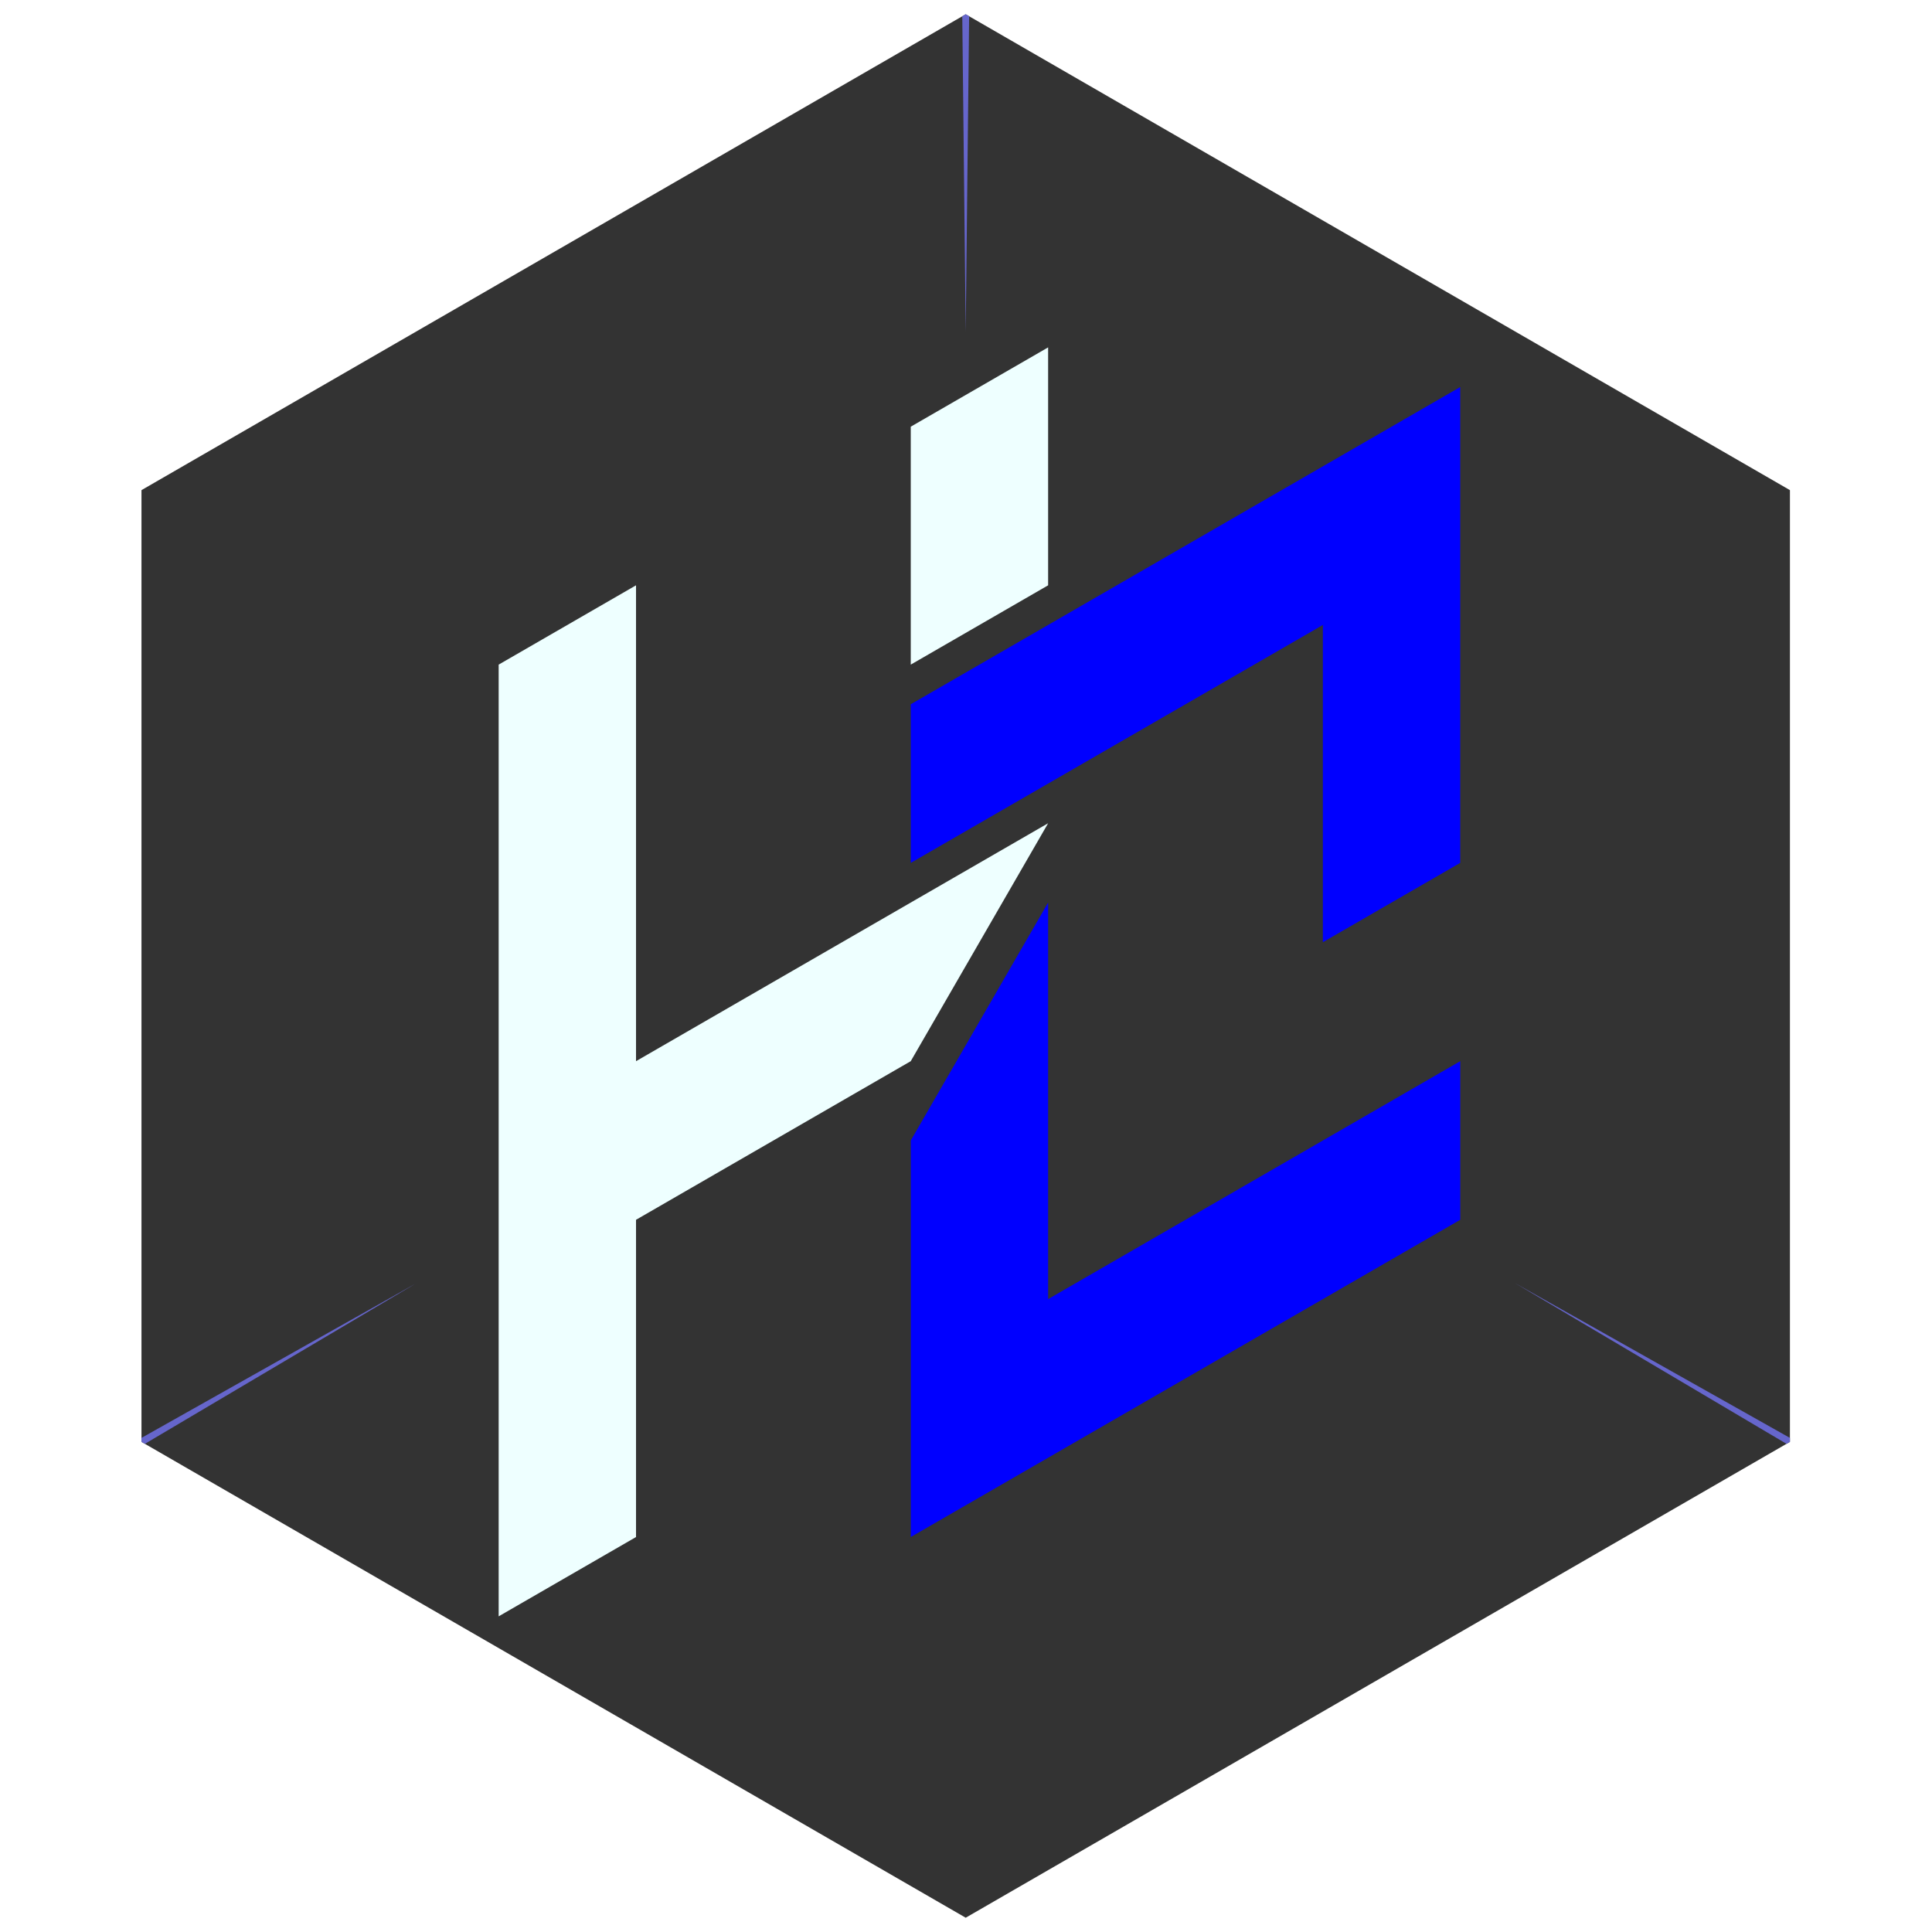
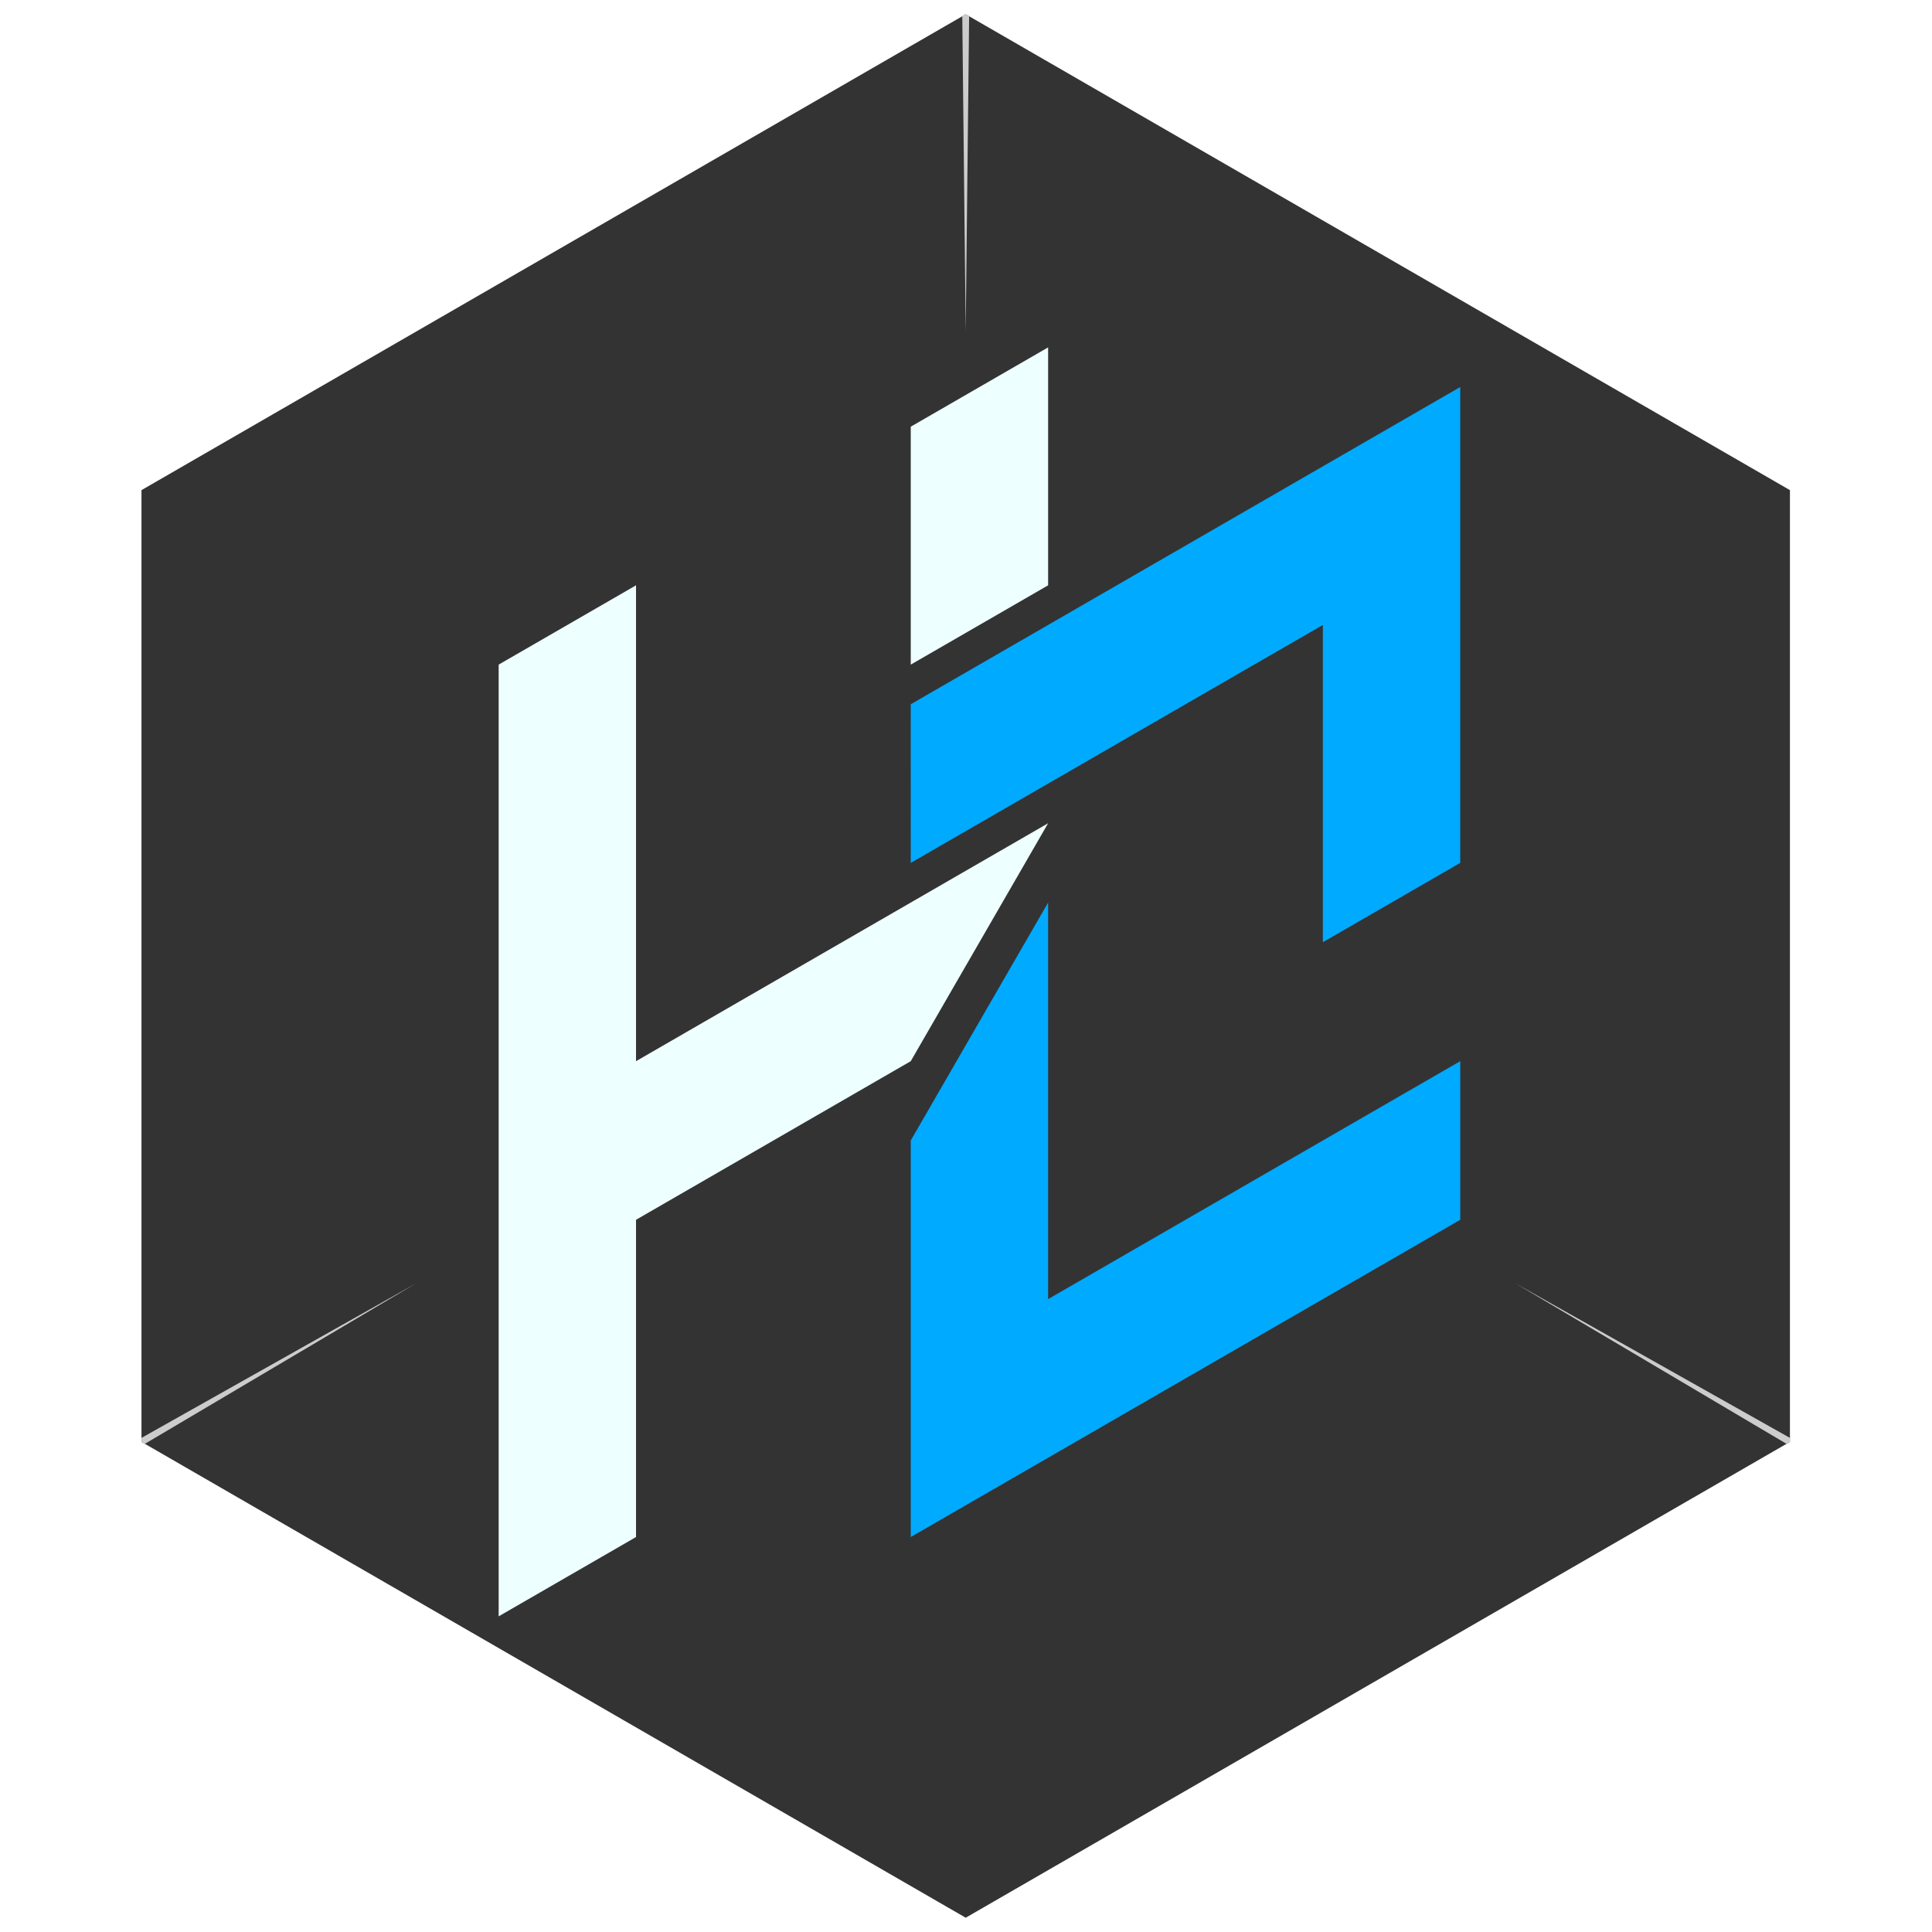
<svg xmlns="http://www.w3.org/2000/svg" width="60.882mm" height="60.9mm" viewBox="0 0 60.882 60.9" version="1.1" id="svg8">
  <defs id="defs2" />
  <g id="layer2" transform="translate(-40.57332,-118.55)">
    <path style="fill:#333333;fill-opacity:1;stroke:none;stroke-width:0.265px;stroke-linecap:butt;stroke-linejoin:miter;stroke-opacity:1" d="m 71.014,119 -25.981,15 v 30 l 25.981,15 25.981,-15 v -30 z" id="path830" />
-     <path style="fill:#6666cc;fill-opacity:1;stroke:none;stroke-width:0.265px;stroke-linecap:butt;stroke-linejoin:miter;stroke-opacity:1" d="M 45.033,163.875 V 164 l 0.108,0.062 L 53.694,159 Z" id="path834" />
-     <path style="fill:#6666cc;fill-opacity:1;stroke:none;stroke-width:0.265px;stroke-linecap:butt;stroke-linejoin:miter;stroke-opacity:1" d="M 71.122,119.062 71.014,119 70.906,119.062 71.014,129 Z" id="path834-3" />
-     <path style="fill:#6666cc;fill-opacity:1;stroke:none;stroke-width:0.265px;stroke-linecap:butt;stroke-linejoin:miter;stroke-opacity:1" d="M 96.887,164.062 96.995,164 v -0.125 l -8.66,-4.875 z" id="path834-6" />
+     <path style="fill:#cccccc;fill-opacity:1;stroke:none;stroke-width:0.265px;stroke-linecap:butt;stroke-linejoin:miter;stroke-opacity:1" d="M 45.033,163.875 V 164 l 0.108,0.062 L 53.694,159 Z" id="path834" />
+     <path style="fill:#cccccc;fill-opacity:1;stroke:none;stroke-width:0.265px;stroke-linecap:butt;stroke-linejoin:miter;stroke-opacity:1" d="M 71.122,119.062 71.014,119 70.906,119.062 71.014,129 Z" id="path834-3" />
+     <path style="fill:#cccccc;fill-opacity:1;stroke:none;stroke-width:0.265px;stroke-linecap:butt;stroke-linejoin:miter;stroke-opacity:1" d="M 96.887,164.062 96.995,164 v -0.125 l -8.66,-4.875 z" id="path834-6" />
  </g>
  <g id="layer1" transform="translate(-40.57332,-118.55)">
    <path style="fill:#eeffff;fill-opacity:1;stroke:none;stroke-width:0.265px;stroke-linecap:butt;stroke-linejoin:miter;stroke-opacity:1" d="m 56.292,169.5 v -30 l 4.33,-2.5 v 15 l 12.99,-7.5 -4.33,7.5 -8.66,5 v 10 z" id="path817" />
-     <path style="fill:#0000ff;fill-opacity:1;stroke:none;stroke-width:0.265px;stroke-linecap:butt;stroke-linejoin:miter;stroke-opacity:1" d="m 69.282,154.5 4.33,-7.5 v 12.5 L 86.603,152 v 5 l -17.321,10 z" id="path819" />
-     <path style="fill:#0000ff;fill-opacity:1;stroke:none;stroke-width:0.265px;stroke-linecap:butt;stroke-linejoin:miter;stroke-opacity:1" d="m 69.282,145.75 12.99,-7.5 v 10 l 4.33,-2.5 v -15 l -17.321,10 z" id="path821" />
+     <path style="fill:#00aaff;fill-opacity:1;stroke:none;stroke-width:0.265px;stroke-linecap:butt;stroke-linejoin:miter;stroke-opacity:1" d="m 69.282,154.5 4.33,-7.5 v 12.5 L 86.603,152 v 5 l -17.321,10 z" id="path819" />
+     <path style="fill:#00aaff;fill-opacity:1;stroke:none;stroke-width:0.265px;stroke-linecap:butt;stroke-linejoin:miter;stroke-opacity:1" d="m 69.282,145.75 12.99,-7.5 v 10 l 4.33,-2.5 v -15 l -17.321,10 z" id="path821" />
    <path style="fill:#eeffff;fill-opacity:1;stroke:none;stroke-width:0.265px;stroke-linecap:butt;stroke-linejoin:miter;stroke-opacity:1" d="m 69.282,139.5 4.33,-2.5 v -7.5 l -4.33,2.5 z" id="path825" />
  </g>
</svg>
